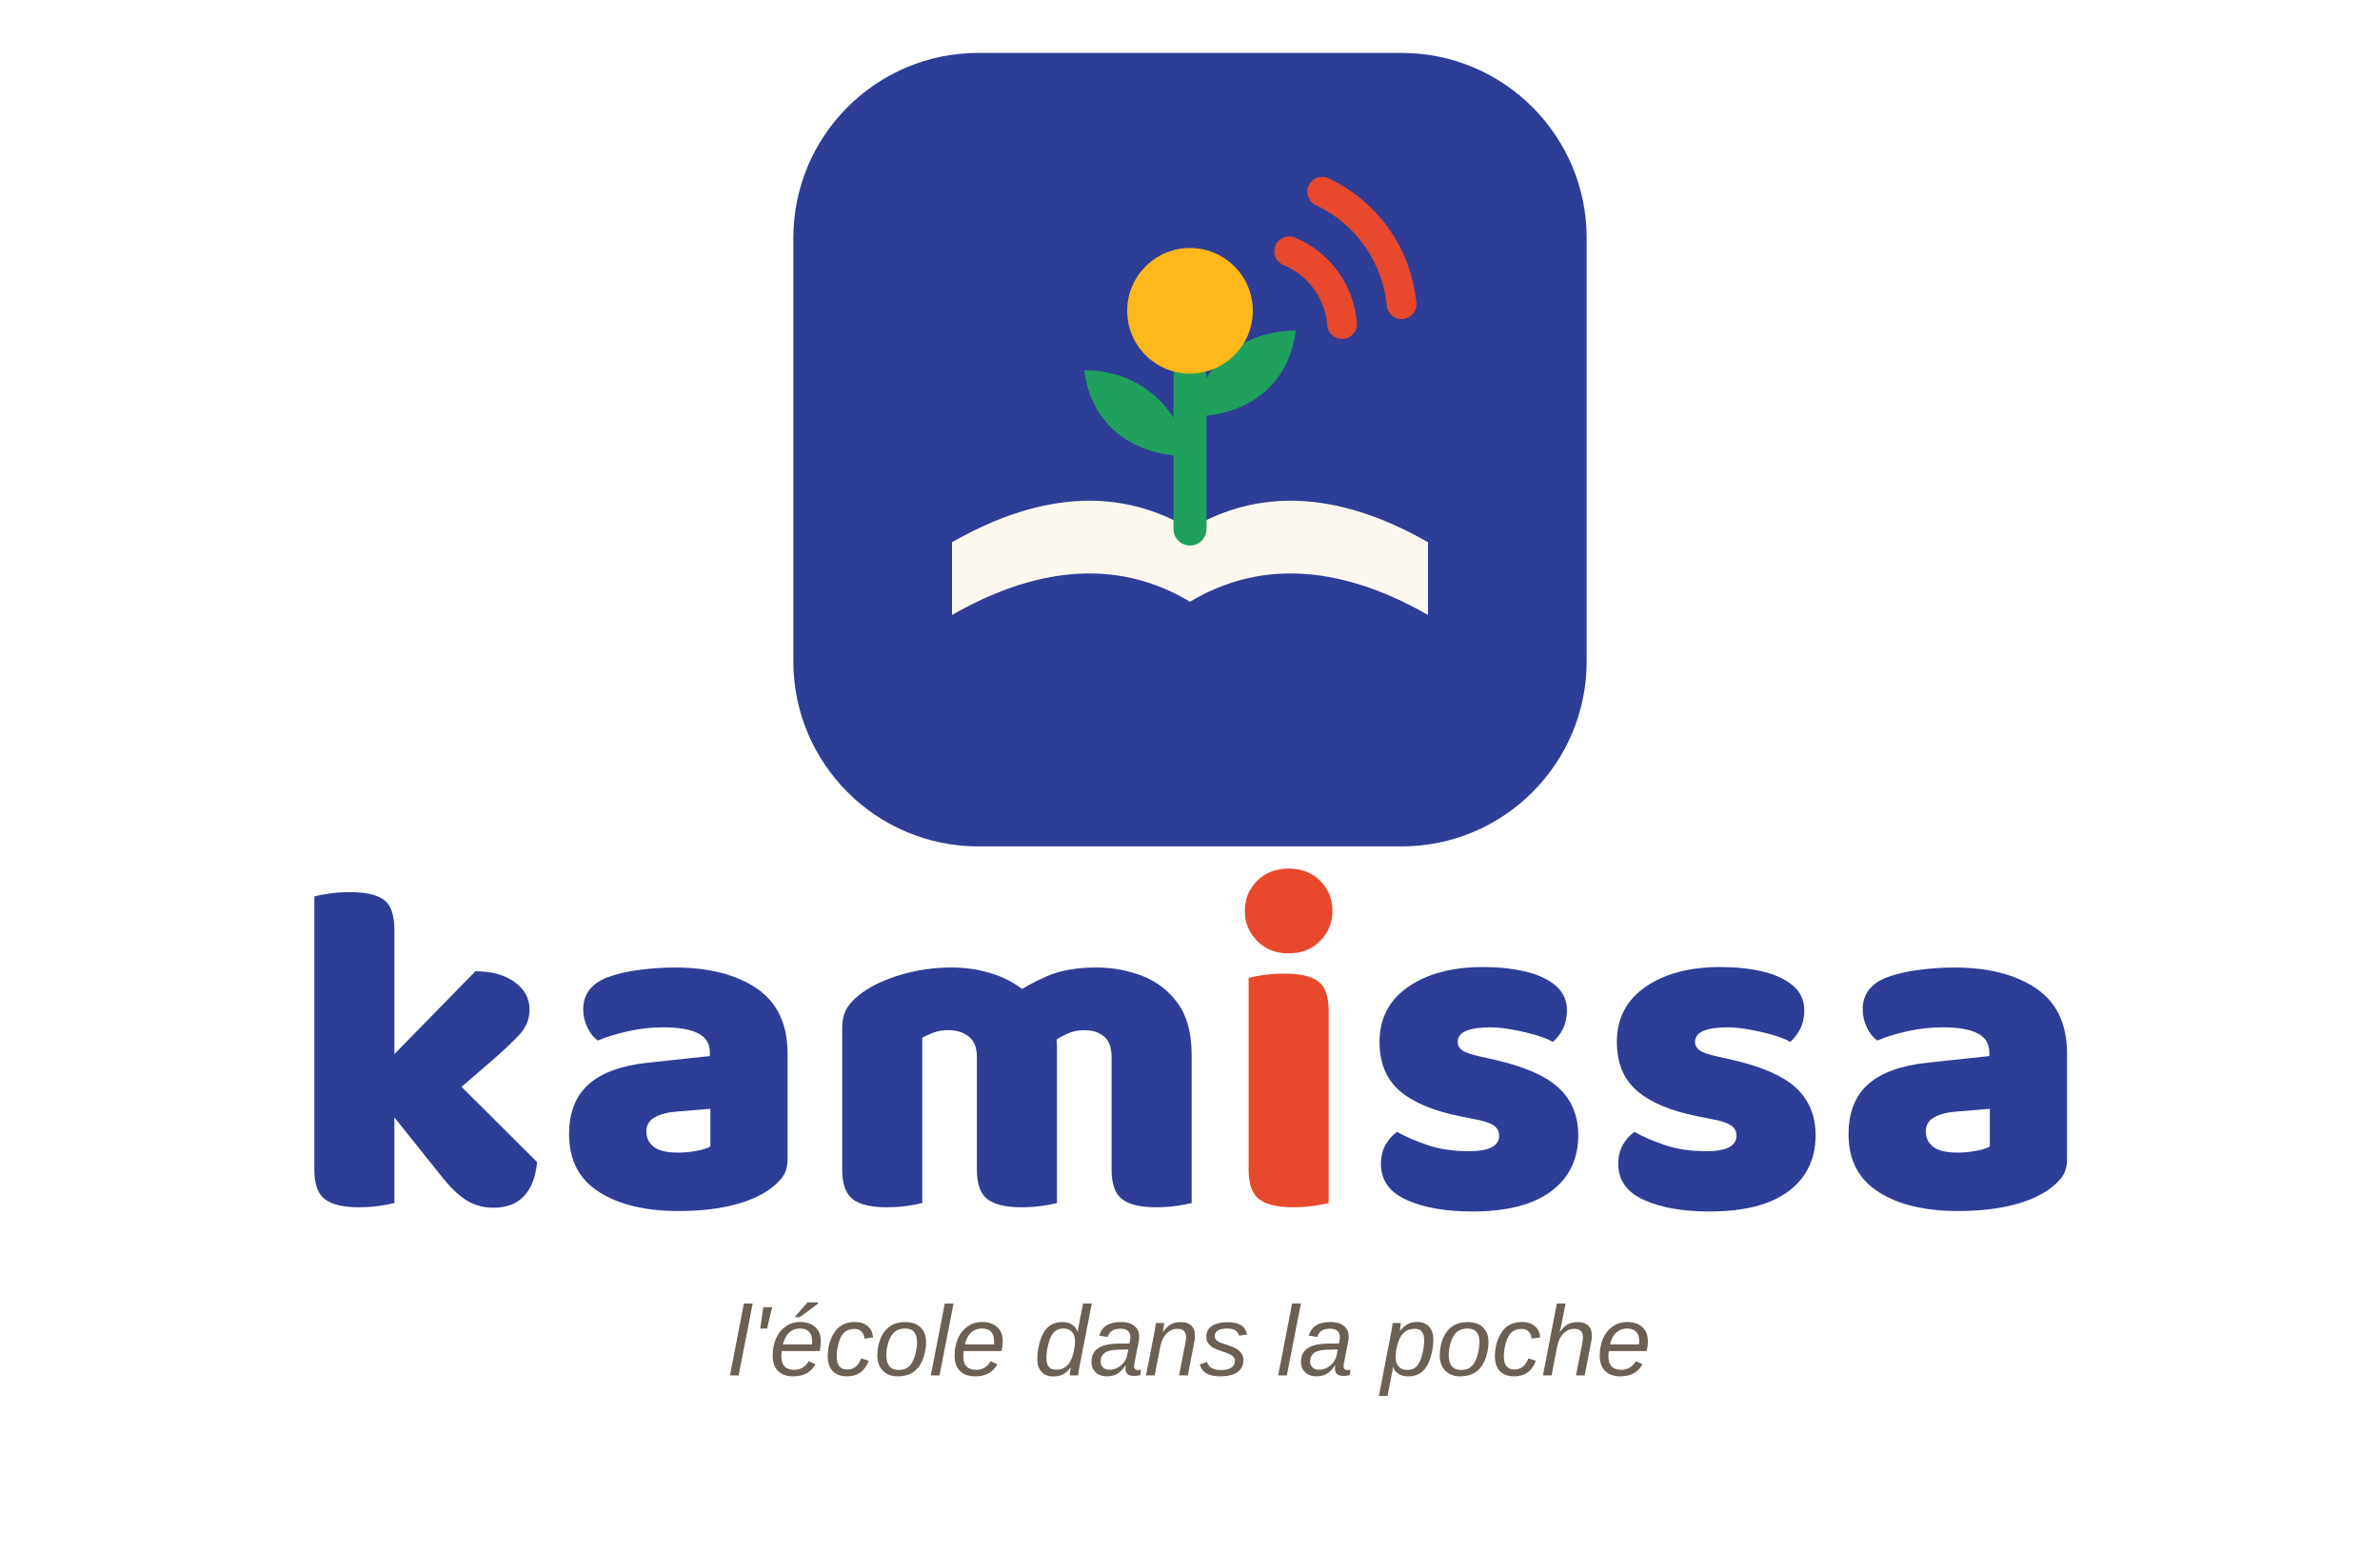
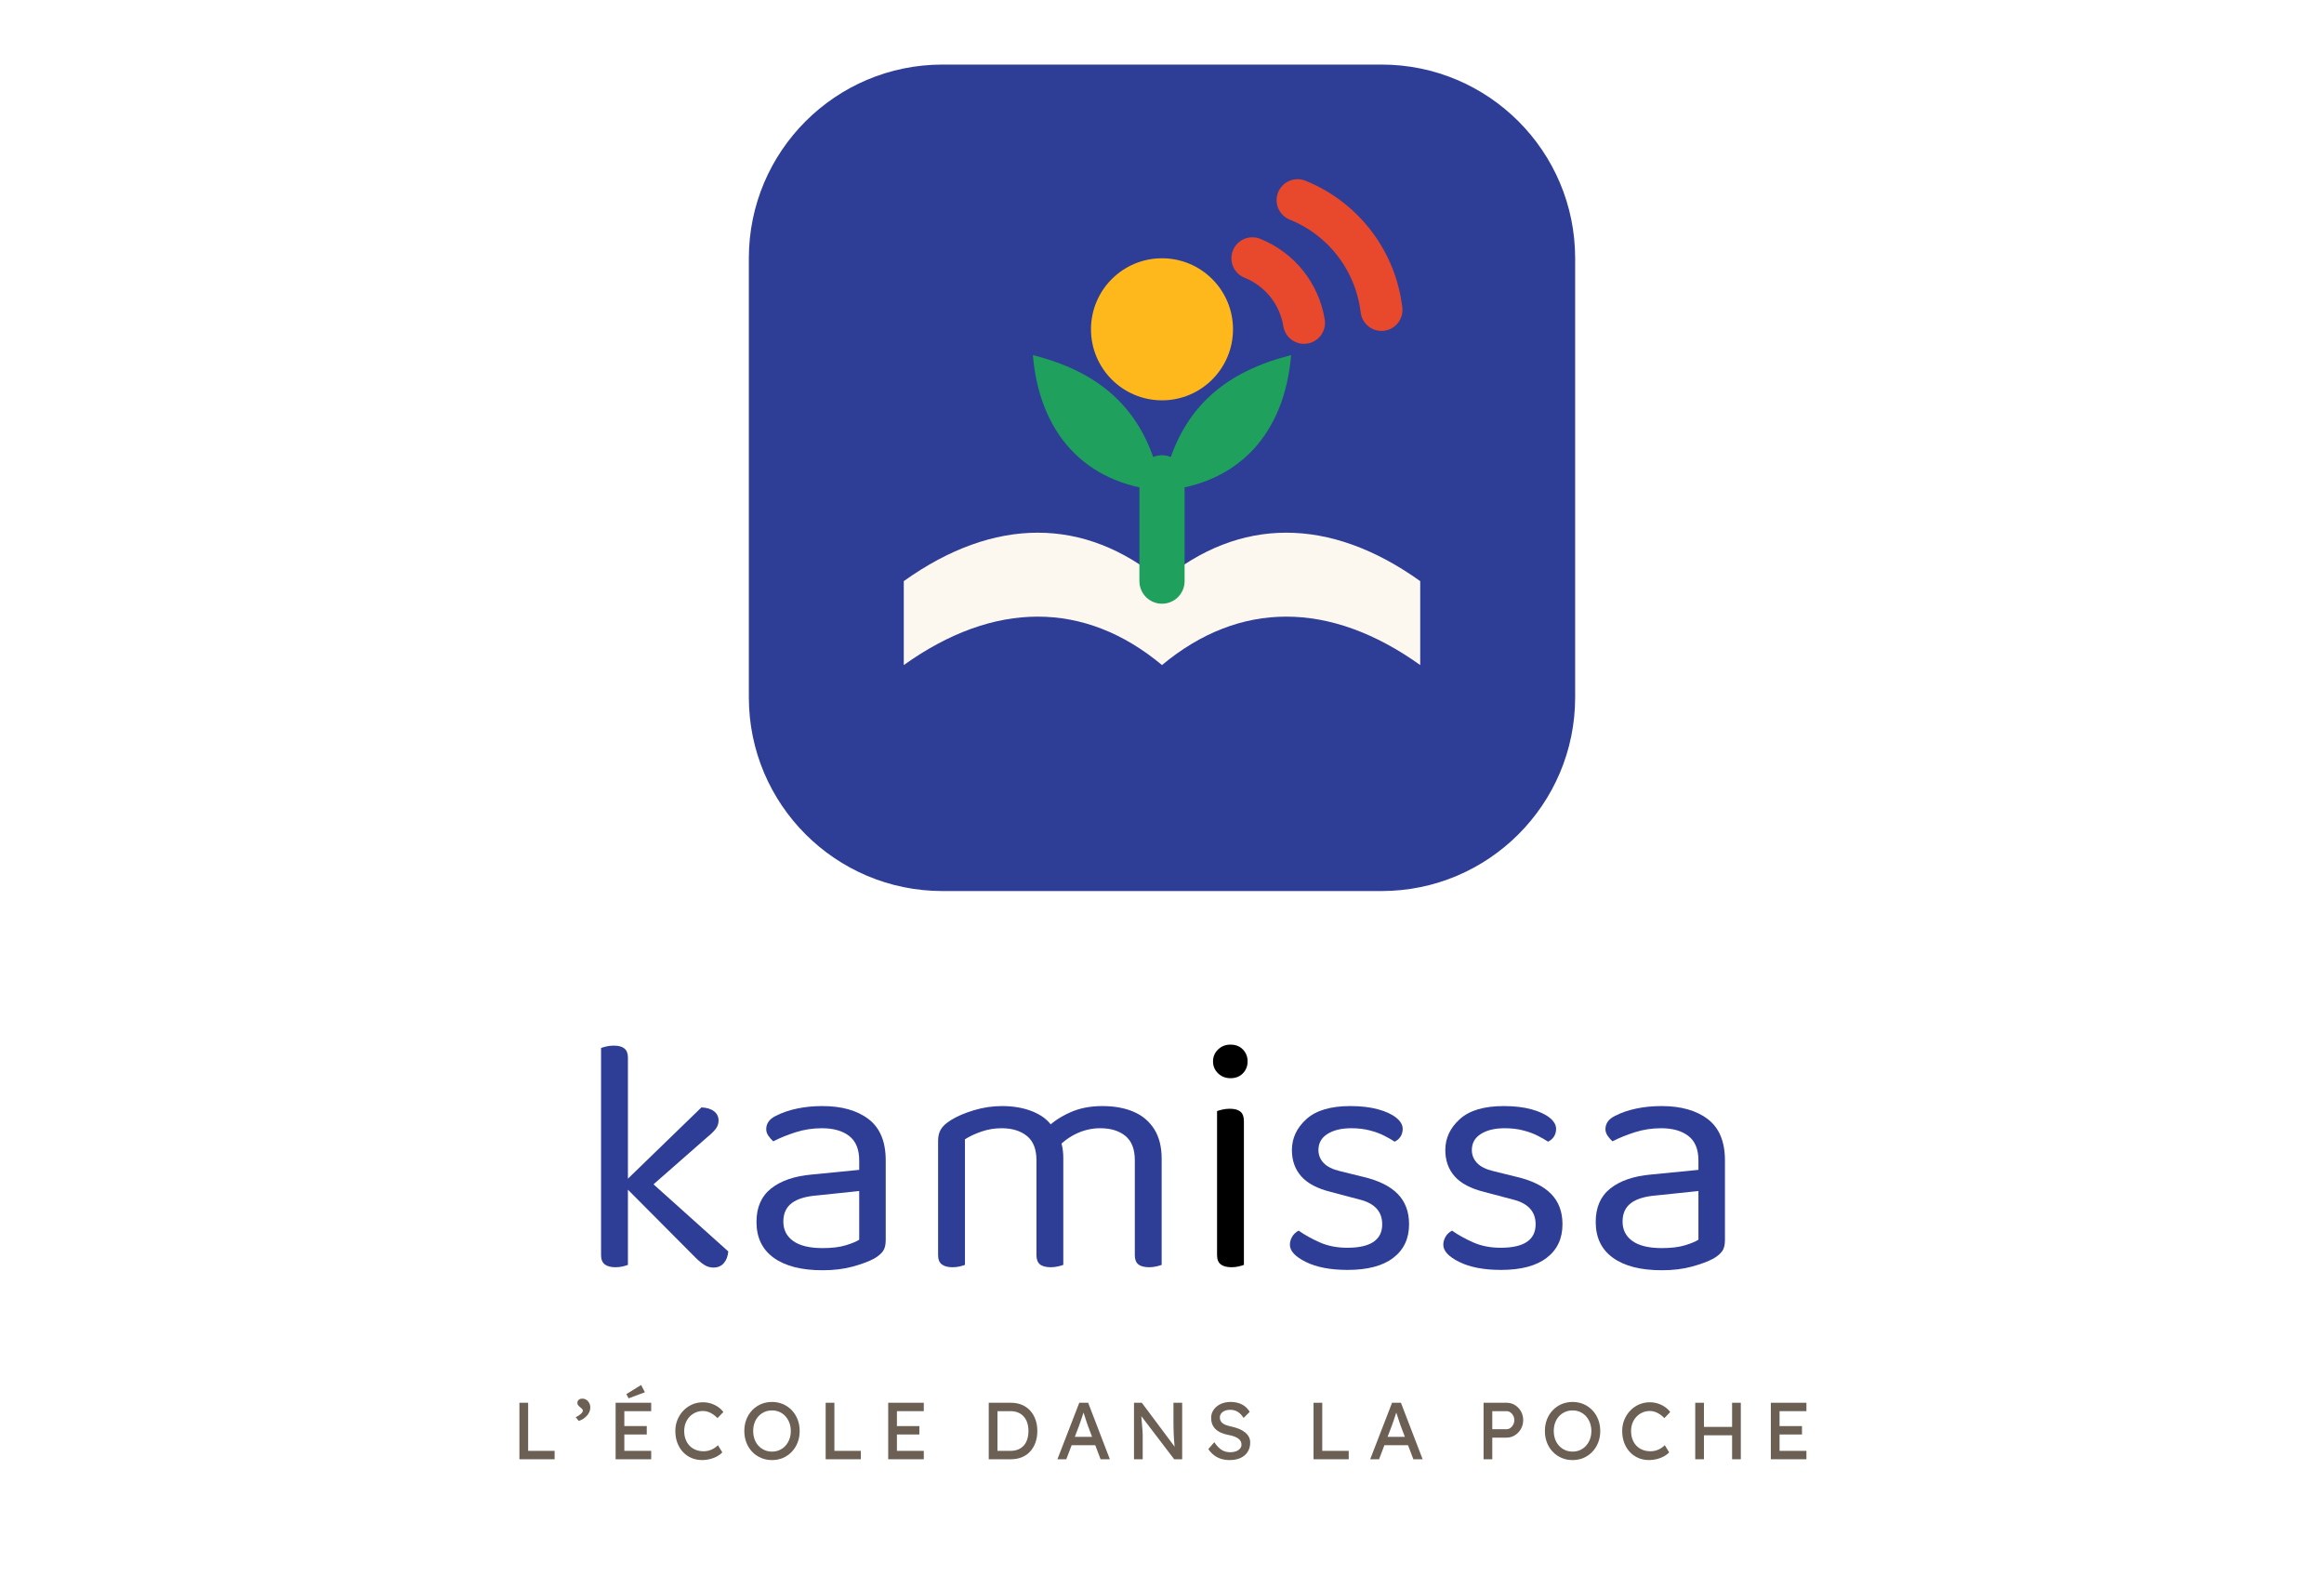
- <svg xmlns="http://www.w3.org/2000/svg" viewBox="0 0 360 235">
-   <defs>
-     <clipPath id="t">
-       <rect x="120" y="8" width="120" height="120" rx="28" />
-     </clipPath>
-   </defs>
-   <rect x="120" y="8" width="120" height="120" rx="28" fill="#2E3D96" />
-   <path d="M144 82 C158 74,170 74,180 80 C190 74,202 74,216 82 L216 93 C202 85,190 85,180 91 C170 85,158 85,144 93 Z" fill="#FDF8EF" />
-   <path d="M180 80 L180 57" stroke="#1FA05C" stroke-width="5" stroke-linecap="round" fill="none" />
-   <path d="M180 69 C171 69,165 64,164 56 C172 56,178 61,180 69 Z" fill="#1FA05C" />
-   <path d="M180 63 C189 63,195 58,196 50 C188 50,182 55,180 63 Z" fill="#1FA05C" />
-   <circle cx="180" cy="47" r="9.5" fill="#FFB81C" />
-   <path d="M195 38 a13 13 0 0 1 8 11" stroke="#E8482B" stroke-width="4.5" stroke-linecap="round" fill="none" />
-   <path d="M200 29 a21 21 0 0 1 12 17" stroke="#E8482B" stroke-width="4.5" stroke-linecap="round" fill="none" />
-   <g transform="translate(43.7,182) scale(0.07123,-0.07123)">
-     <path transform="translate(0,0)" d="M295 186 171 263 396 493Q448 493 479.5 470.0Q511 447 511 412Q511 382 490.0 359.0Q469 336 425 298ZM179 239 316 298 527 88Q523 42 500.0 16.5Q477 -9 434 -9Q403 -9 377.5 6.5Q352 22 323 59ZM54 264H224V1Q213 -2 192.5 -5.0Q172 -8 148 -8Q99 -8 76.5 9.0Q54 26 54 72ZM224 175H54V652Q65 655 85.5 658.0Q106 661 130 661Q180 661 202.0 644.5Q224 628 224 581Z" fill="#2E3D96" />
-     <path transform="translate(567,0)" d="M260 108Q277 108 297.5 111.5Q318 115 328 121V201L256 195Q228 193 210.0 183.0Q192 173 192 153Q192 133 207.5 120.5Q223 108 260 108ZM252 501Q361 501 426.5 456.5Q492 412 492 318V94Q492 68 477.5 51.5Q463 35 443 23Q411 4 365.0 -6.0Q319 -16 260 -16Q155 -16 91.5 24.5Q28 65 28 147Q28 216 69.5 253.0Q111 290 196 299L327 313V320Q327 349 301.5 361.5Q276 374 228 374Q191 374 154.5 366.0Q118 358 89 346Q76 355 67.0 373.5Q58 392 58 412Q58 460 109 480Q138 491 177.5 496.0Q217 501 252 501Z" fill="#2E3D96" />
-     <path transform="translate(1123,0)" d="M508 334V221H338V311Q338 341 320.5 354.5Q303 368 278 368Q259 368 245.0 362.5Q231 357 222 352V221H52V373Q52 400 63.5 417.0Q75 434 95 448Q129 472 179.5 486.5Q230 501 285 501Q332 501 375.0 486.5Q418 472 453 440Q461 433 469.5 426.0Q478 419 482 411Q493 394 500.5 374.0Q508 354 508 334ZM794 316V221H624V311Q624 341 608.0 354.5Q592 368 566 368Q547 368 530.0 360.5Q513 353 502 344L409 439Q444 464 486.5 482.5Q529 501 592 501Q643 501 689.5 483.0Q736 465 765.0 424.5Q794 384 794 316ZM52 264H222V1Q211 -2 190.5 -5.0Q170 -8 146 -8Q97 -8 74.5 9.0Q52 26 52 72ZM338 264H508V1Q497 -2 476.5 -5.0Q456 -8 432 -8Q383 -8 360.5 9.0Q338 26 338 72ZM624 264H794V1Q783 -2 762.5 -5.0Q742 -8 718 -8Q669 -8 646.5 9.0Q624 26 624 72Z" fill="#2E3D96" />
-     <path transform="translate(1982,0)" d="M48 621Q48 659 74.0 685.0Q100 711 141 711Q182 711 208.0 685.0Q234 659 234 621Q234 584 208.0 557.5Q182 531 141 531Q100 531 74.0 557.5Q48 584 48 621ZM56 264H226V1Q215 -2 194.5 -5.0Q174 -8 150 -8Q101 -8 78.5 9.0Q56 26 56 72ZM226 175H56V479Q67 482 87.5 485.0Q108 488 132 488Q182 488 204.0 471.5Q226 455 226 408Z" fill="#E8482B" />
-     <path transform="translate(2276,0)" d="M462 145Q462 69 404.5 26.0Q347 -17 237 -17Q152 -17 97.5 7.5Q43 32 43 84Q43 108 53.0 125.0Q63 142 77 152Q106 136 143.5 123.5Q181 111 230 111Q294 111 294 144Q294 158 282.0 166.0Q270 174 242 179L212 185Q126 202 83.0 239.0Q40 276 40 343Q40 418 101.0 460.0Q162 502 260 502Q309 502 349.5 492.5Q390 483 414.0 462.5Q438 442 438 410Q438 388 429.5 371.0Q421 354 408 343Q397 350 373.5 357.0Q350 364 323.0 369.0Q296 374 275 374Q242 374 224.0 366.5Q206 359 206 343Q206 332 216.0 325.0Q226 318 254 312L285 305Q381 283 421.5 244.5Q462 206 462 145Z" fill="#2E3D96" />
-     <path transform="translate(2780,0)" d="M462 145Q462 69 404.5 26.0Q347 -17 237 -17Q152 -17 97.5 7.5Q43 32 43 84Q43 108 53.0 125.0Q63 142 77 152Q106 136 143.5 123.5Q181 111 230 111Q294 111 294 144Q294 158 282.0 166.0Q270 174 242 179L212 185Q126 202 83.0 239.0Q40 276 40 343Q40 418 101.0 460.0Q162 502 260 502Q309 502 349.5 492.5Q390 483 414.0 462.5Q438 442 438 410Q438 388 429.5 371.0Q421 354 408 343Q397 350 373.5 357.0Q350 364 323.0 369.0Q296 374 275 374Q242 374 224.0 366.5Q206 359 206 343Q206 332 216.0 325.0Q226 318 254 312L285 305Q381 283 421.5 244.5Q462 206 462 145Z" fill="#2E3D96" />
-     <path transform="translate(3284,0)" d="M260 108Q277 108 297.5 111.5Q318 115 328 121V201L256 195Q228 193 210.0 183.0Q192 173 192 153Q192 133 207.5 120.5Q223 108 260 108ZM252 501Q361 501 426.5 456.5Q492 412 492 318V94Q492 68 477.5 51.5Q463 35 443 23Q411 4 365.0 -6.0Q319 -16 260 -16Q155 -16 91.5 24.5Q28 65 28 147Q28 216 69.5 253.0Q111 290 196 299L327 313V320Q327 349 301.5 361.5Q276 374 228 374Q191 374 154.5 366.0Q118 358 89 346Q76 355 67.0 373.5Q58 392 58 412Q58 460 109 480Q138 491 177.5 496.0Q217 501 252 501Z" fill="#2E3D96" />
+ <svg xmlns="http://www.w3.org/2000/svg" viewBox="0 0 360 244">
+   <g transform="translate(116,10)">
+     <rect width="128" height="128" rx="30" fill="#2E3D96" />
+     <path d="M24 80 C38 70 52 70 64 80 C76 70 90 70 104 80 L104 93 C90 83 76 83 64 93 C52 83 38 83 24 93 Z" fill="#FDF8EF" />
+     <path d="M64 80 L64 64" stroke="#1FA05C" stroke-width="7" stroke-linecap="round" fill="none" />
+     <path d="M64 66 C62 55 56 48 44 45 C45 57 52 65 64 66 Z M64 66 C66 55 72 48 84 45 C83 57 76 65 64 66 Z" fill="#1FA05C" />
+     <circle cx="64" cy="41" r="11" fill="#FFB81C" />
+     <path d="M78 30 a13 13 0 0 1 8 10" stroke="#E8482B" stroke-width="6.5" stroke-linecap="round" fill="none" />
+     <path d="M85 21 a21 21 0 0 1 13 17" stroke="#E8482B" stroke-width="6.5" stroke-linecap="round" fill="none" />
  </g>
-   <text x="180" y="208" text-anchor="middle" font-family="'Helvetica Neue',Arial,sans-serif" font-size="15" font-style="italic" fill="#6B6053">l'école dans la poche</text>
+   <g transform="translate(89.104,196) scale(0.052,-0.052)">
+     <path transform="translate(0,0)" d="M198 211 148 250 376 471Q400 470 413.5 459.5Q427 449 427 432Q427 418 418.5 407.0Q410 396 394 383ZM146 237 202 270 456 42Q454 20 442.5 7.0Q431 -6 412 -6Q397 -6 384.5 2.0Q372 10 359 23ZM77 268 157 256V2Q152 0 142.0 -2.5Q132 -5 120 -5Q99 -5 88.0 3.5Q77 12 77 31ZM157 217 77 229V648Q82 650 92.5 652.5Q103 655 115 655Q136 655 146.5 646.5Q157 638 157 619Z" fill="#2E3D96" />
+     <path transform="translate(497,0)" d="M240 52Q282 52 309.5 60.5Q337 69 349 77V222L225 209Q173 205 148.0 186.0Q123 167 123 131Q123 94 152.5 73.0Q182 52 240 52ZM239 475Q326 475 377.0 436.0Q428 397 428 313V76Q428 54 419.5 42.5Q411 31 394 21Q370 8 330.0 -3.0Q290 -14 240 -14Q146 -14 94.5 23.0Q43 60 43 130Q43 195 86.5 229.5Q130 264 207 271L349 285V313Q349 363 319.0 386.0Q289 409 238 409Q197 409 159.5 397.0Q122 385 93 370Q85 377 78.5 386.5Q72 396 72 406Q72 432 101 446Q128 460 163.5 467.5Q199 475 239 475Z" fill="#2E3D96" />
+     <path transform="translate(1006,0)" d="M448 320V205H368V314Q368 363 339.5 386.0Q311 409 264 409Q233 409 204.0 399.0Q175 389 155 376V205H75V372Q75 392 83.5 406.0Q92 420 113 433Q140 450 181.5 462.5Q223 475 265 475Q316 475 355.0 459.5Q394 444 413 417Q419 411 423.0 406.0Q427 401 431 393Q438 381 443.0 362.0Q448 343 448 320ZM741 318V205H661V314Q661 363 633.0 386.0Q605 409 558 409Q523 409 490.5 394.5Q458 380 432 353L400 411Q426 437 468.0 456.0Q510 475 564 475Q618 475 657.5 458.0Q697 441 719.0 406.0Q741 371 741 318ZM75 258H155V2Q150 0 140.0 -2.5Q130 -5 118 -5Q97 -5 86.0 3.5Q75 12 75 31ZM368 258H448V2Q443 0 432.5 -2.5Q422 -5 411 -5Q389 -5 378.5 3.5Q368 12 368 31ZM661 258H741V2Q736 0 725.5 -2.5Q715 -5 704 -5Q682 -5 671.5 3.5Q661 12 661 31Z" fill="#2E3D96" />
+     <path transform="translate(1832,0)" d="M68 608Q68 629 83.0 643.5Q98 658 120 658Q143 658 157.0 643.5Q171 629 171 608Q171 587 157.0 572.5Q143 558 120 558Q98 558 83.0 572.5Q68 587 68 608ZM80 264H160V2Q155 0 145.0 -2.5Q135 -5 123 -5Q102 -5 91.0 3.5Q80 12 80 31ZM160 225H80V460Q85 462 95.5 464.5Q106 467 118 467Q139 467 149.5 458.5Q160 450 160 430Z" fill="({'i'}, '#E8482B')" />
+     <path transform="translate(2083,0)" d="M401 123Q401 59 354.0 23.0Q307 -13 218 -13Q142 -13 94.0 10.5Q46 34 46 62Q46 74 52.5 85.5Q59 97 72 104Q99 85 135.0 69.0Q171 53 217 53Q321 53 321 123Q321 152 303.5 170.5Q286 189 252 197L169 219Q108 234 80.0 265.5Q52 297 52 344Q52 397 95.0 436.0Q138 475 226 475Q273 475 308.0 465.5Q343 456 362.5 440.5Q382 425 382 407Q382 394 375.5 384.0Q369 374 358 369Q346 377 327.5 386.5Q309 396 284.0 402.5Q259 409 229 409Q185 409 158.0 392.0Q131 375 131 344Q131 322 146.5 305.5Q162 289 196 281L265 264Q333 248 367.0 213.5Q401 179 401 123Z" fill="#2E3D96" />
+     <path transform="translate(2540,0)" d="M401 123Q401 59 354.0 23.0Q307 -13 218 -13Q142 -13 94.0 10.5Q46 34 46 62Q46 74 52.5 85.5Q59 97 72 104Q99 85 135.0 69.0Q171 53 217 53Q321 53 321 123Q321 152 303.5 170.5Q286 189 252 197L169 219Q108 234 80.0 265.5Q52 297 52 344Q52 397 95.0 436.0Q138 475 226 475Q273 475 308.0 465.5Q343 456 362.5 440.5Q382 425 382 407Q382 394 375.5 384.0Q369 374 358 369Q346 377 327.5 386.5Q309 396 284.0 402.5Q259 409 229 409Q185 409 158.0 392.0Q131 375 131 344Q131 322 146.5 305.5Q162 289 196 281L265 264Q333 248 367.0 213.5Q401 179 401 123Z" fill="#2E3D96" />
+     <path transform="translate(2997,0)" d="M240 52Q282 52 309.5 60.5Q337 69 349 77V222L225 209Q173 205 148.0 186.0Q123 167 123 131Q123 94 152.5 73.0Q182 52 240 52ZM239 475Q326 475 377.0 436.0Q428 397 428 313V76Q428 54 419.5 42.5Q411 31 394 21Q370 8 330.0 -3.0Q290 -14 240 -14Q146 -14 94.5 23.0Q43 60 43 130Q43 195 86.5 229.5Q130 264 207 271L349 285V313Q349 363 319.0 386.0Q289 409 238 409Q197 409 159.5 397.0Q122 385 93 370Q85 377 78.5 386.5Q72 396 72 406Q72 432 101 446Q128 460 163.5 467.5Q199 475 239 475Z" fill="#2E3D96" />
+   </g>
+   <g transform="translate(79.237,226) scale(0.0125,-0.0125)">
+     <path transform="translate(0,0)" d="M98 0V700H206V104H534V0Z" fill="#6B6053" />
+     <path transform="translate(775,0)" d="M58 475 20 521Q59 539 84.0 562.0Q109 585 109 602Q109 615 98.0 625.5Q87 636 78 643Q56 661 48.5 673.0Q41 685 41 698Q41 722 58.0 736.5Q75 751 102 751Q130 751 152.5 736.5Q175 722 188.0 697.0Q201 672 201 638Q201 612 190.0 587.0Q179 562 159.5 540.0Q140 518 114.0 501.0Q88 484 58 475Z" fill="#6B6053" />
+     <path transform="translate(1192,0)" d="M98 0V700H539V596H206V104H539V0ZM147 307V411H484V307ZM259 755 231 807 414 920 461 830Z" fill="#6B6053" />
+     <path transform="translate(1982,0)" d="M382 -10Q309 -10 248.0 16.0Q187 42 142.0 90.5Q97 139 72.5 205.0Q48 271 48 350Q48 425 74.5 489.5Q101 554 148.0 603.0Q195 652 257.0 679.0Q319 706 391 706Q442 706 490.5 690.5Q539 675 578.5 647.5Q618 620 643 585L571 510Q542 539 512.5 558.5Q483 578 452.5 588.0Q422 598 391 598Q342 598 299.5 579.5Q257 561 225.5 528.0Q194 495 176.0 449.5Q158 404 158 350Q158 293 175.5 246.5Q193 200 225.0 167.0Q257 134 301.5 116.5Q346 99 400 99Q433 99 465.0 108.0Q497 117 525.0 134.0Q553 151 576 174L630 86Q607 59 567.5 37.0Q528 15 479.5 2.5Q431 -10 382 -10Z" fill="#6B6053" />
+     <path transform="translate(2837,0)" d="M391 -10Q317 -10 254.5 17.0Q192 44 145.5 92.5Q99 141 73.5 206.5Q48 272 48 350Q48 428 73.5 493.5Q99 559 145.5 607.5Q192 656 254.5 683.0Q317 710 391 710Q465 710 527.5 683.0Q590 656 636.5 607.0Q683 558 708.5 492.5Q734 427 734 350Q734 273 708.5 207.5Q683 142 636.5 93.0Q590 44 527.5 17.0Q465 -10 391 -10ZM391 95Q442 95 484.5 114.0Q527 133 558.0 167.5Q589 202 606.5 248.5Q624 295 624 350Q624 405 606.5 451.5Q589 498 558.0 532.5Q527 567 484.5 586.0Q442 605 391 605Q340 605 297.5 586.0Q255 567 223.5 533.0Q192 499 175.0 452.5Q158 406 158 350Q158 295 175.0 248.0Q192 201 223.5 167.0Q255 133 297.5 114.0Q340 95 391 95Z" fill="#6B6053" />
+     <path transform="translate(3795,0)" d="M98 0V700H206V104H534V0Z" fill="#6B6053" />
+     <path transform="translate(4570,0)" d="M98 0V700H539V596H206V104H539V0ZM147 307V411H484V307Z" fill="#6B6053" />
+     <path transform="translate(5816,0)" d="M98 0V700H372Q447 700 507.5 675.0Q568 650 611.0 603.0Q654 556 677.0 492.0Q700 428 700 350Q700 272 677.0 207.5Q654 143 611.5 96.5Q569 50 508.0 25.0Q447 0 372 0ZM206 93 203 104H367Q420 104 461.5 121.0Q503 138 531.5 169.5Q560 201 575.0 247.0Q590 293 590 350Q590 407 575.0 452.5Q560 498 531.0 530.0Q502 562 461.0 579.0Q420 596 367 596H200L206 605Z" fill="#6B6053" />
+     <path transform="translate(6740,0)" d="M25 0 296 700H406L675 0H560L400 422Q397 429 388.5 456.0Q380 483 369.0 516.0Q358 549 349.0 576.5Q340 604 337 612L360 613Q354 596 345.5 570.0Q337 544 327.5 515.0Q318 486 309.0 460.5Q300 435 294 418L135 0ZM145 174 185 278H503L549 174Z" fill="#6B6053" />
+     <path transform="translate(7616,0)" d="M98 0V700H195L623 127L607 118Q603 143 600.0 172.5Q597 202 594.5 235.5Q592 269 590.5 306.5Q589 344 588.0 385.0Q587 426 587 470V700H695V0H596L175 552L186 566Q191 505 194.5 462.5Q198 420 200.5 390.5Q203 361 204.0 342.5Q205 324 205.5 312.0Q206 300 206 291V0Z" fill="#6B6053" />
+     <path transform="translate(8585,0)" d="M314 -10Q257 -10 208.5 5.0Q160 20 120.5 50.5Q81 81 50 126L124 211Q173 141 218.0 114.0Q263 87 325 87Q363 87 394.0 99.0Q425 111 443.0 132.0Q461 153 461 180Q461 198 455.0 214.0Q449 230 436.5 243.0Q424 256 404.5 267.0Q385 278 359.0 286.5Q333 295 299 301Q245 312 205.0 330.0Q165 348 138.0 375.0Q111 402 98.0 436.5Q85 471 85 514Q85 556 103.5 592.0Q122 628 154.5 654.5Q187 681 231.0 695.5Q275 710 326 710Q380 710 425.0 696.0Q470 682 505.0 654.5Q540 627 563 587L487 512Q467 545 442.0 567.5Q417 590 387.0 601.5Q357 613 323 613Q284 613 255.0 601.0Q226 589 209.5 567.5Q193 546 193 517Q193 496 201.0 478.5Q209 461 225.5 447.5Q242 434 270.0 423.5Q298 413 337 405Q392 393 435.0 374.5Q478 356 508.0 331.0Q538 306 553.5 275.0Q569 244 569 208Q569 141 538.0 92.0Q507 43 450.0 16.5Q393 -10 314 -10Z" fill="#6B6053" />
+     <path transform="translate(9841,0)" d="M98 0V700H206V104H534V0Z" fill="#6B6053" />
+     <path transform="translate(10616,0)" d="M25 0 296 700H406L675 0H560L400 422Q397 429 388.5 456.0Q380 483 369.0 516.0Q358 549 349.0 576.5Q340 604 337 612L360 613Q354 596 345.5 570.0Q337 544 327.5 515.0Q318 486 309.0 460.5Q300 435 294 418L135 0ZM145 174 185 278H503L549 174Z" fill="#6B6053" />
+     <path transform="translate(11948,0)" d="M98 0V700H383Q440 700 486.5 671.5Q533 643 561.0 594.0Q589 545 589 485Q589 425 561.0 376.0Q533 327 486.5 297.5Q440 268 383 268H206V0ZM206 372H381Q408 372 430.0 387.5Q452 403 465.5 428.5Q479 454 479 485Q479 516 465.5 541.0Q452 566 430.0 581.0Q408 596 381 596H206Z" fill="#6B6053" />
+     <path transform="translate(12758,0)" d="M391 -10Q317 -10 254.5 17.0Q192 44 145.5 92.5Q99 141 73.5 206.5Q48 272 48 350Q48 428 73.5 493.5Q99 559 145.5 607.5Q192 656 254.5 683.0Q317 710 391 710Q465 710 527.5 683.0Q590 656 636.5 607.0Q683 558 708.5 492.5Q734 427 734 350Q734 273 708.5 207.5Q683 142 636.5 93.0Q590 44 527.5 17.0Q465 -10 391 -10ZM391 95Q442 95 484.5 114.0Q527 133 558.0 167.5Q589 202 606.5 248.5Q624 295 624 350Q624 405 606.5 451.5Q589 498 558.0 532.5Q527 567 484.5 586.0Q442 605 391 605Q340 605 297.5 586.0Q255 567 223.5 533.0Q192 499 175.0 452.5Q158 406 158 350Q158 295 175.0 248.0Q192 201 223.5 167.0Q255 133 297.5 114.0Q340 95 391 95Z" fill="#6B6053" />
+     <path transform="translate(13716,0)" d="M382 -10Q309 -10 248.0 16.0Q187 42 142.0 90.5Q97 139 72.5 205.0Q48 271 48 350Q48 425 74.5 489.5Q101 554 148.0 603.0Q195 652 257.0 679.0Q319 706 391 706Q442 706 490.5 690.5Q539 675 578.5 647.5Q618 620 643 585L571 510Q542 539 512.5 558.5Q483 578 452.5 588.0Q422 598 391 598Q342 598 299.5 579.5Q257 561 225.5 528.0Q194 495 176.0 449.5Q158 404 158 350Q158 293 175.5 246.5Q193 200 225.0 167.0Q257 134 301.5 116.5Q346 99 400 99Q433 99 465.0 108.0Q497 117 525.0 134.0Q553 151 576 174L630 86Q607 59 567.5 37.0Q528 15 479.5 2.5Q431 -10 382 -10Z" fill="#6B6053" />
+     <path transform="translate(14571,0)" d="M555 0V700H663V0ZM98 0V700H206V0ZM145 297V401H603V297Z" fill="#6B6053" />
+     <path transform="translate(15508,0)" d="M98 0V700H539V596H206V104H539V0ZM147 307V411H484V307Z" fill="#6B6053" />
+   </g>
</svg>
